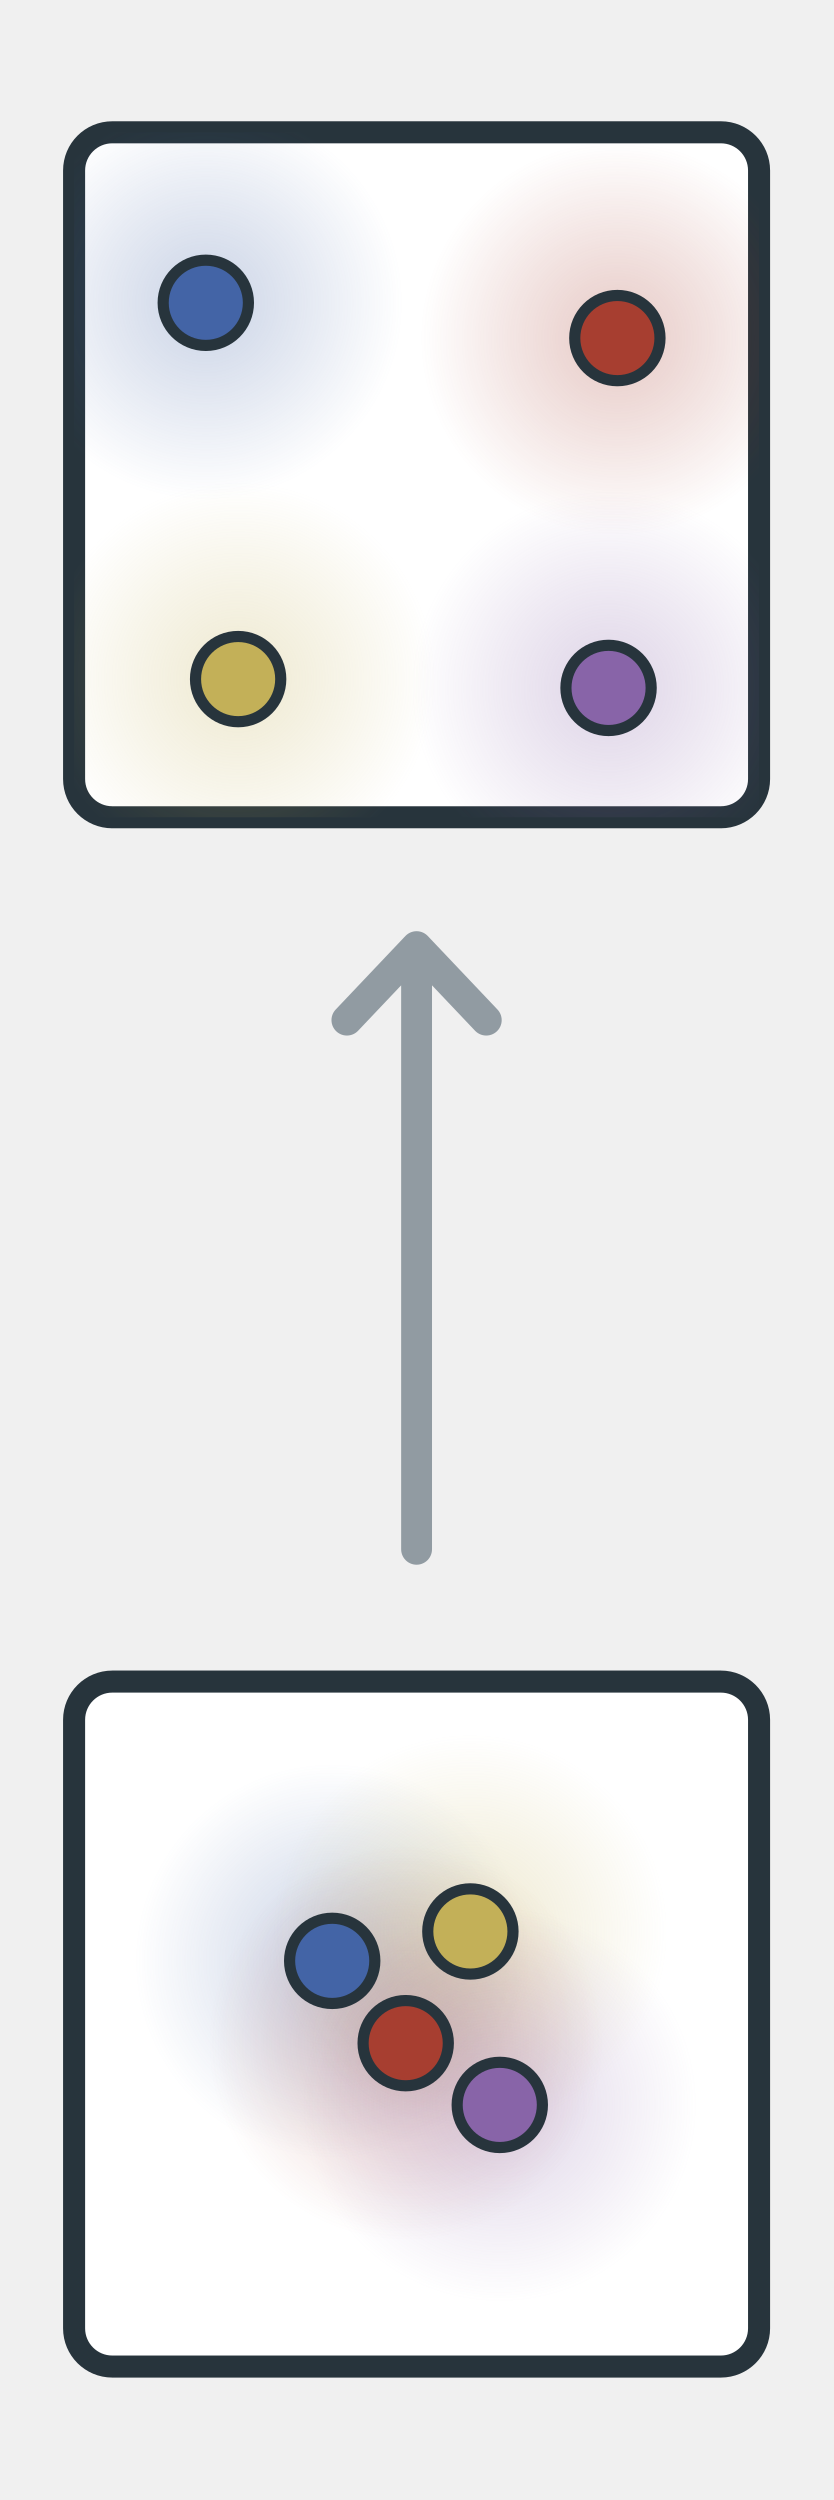
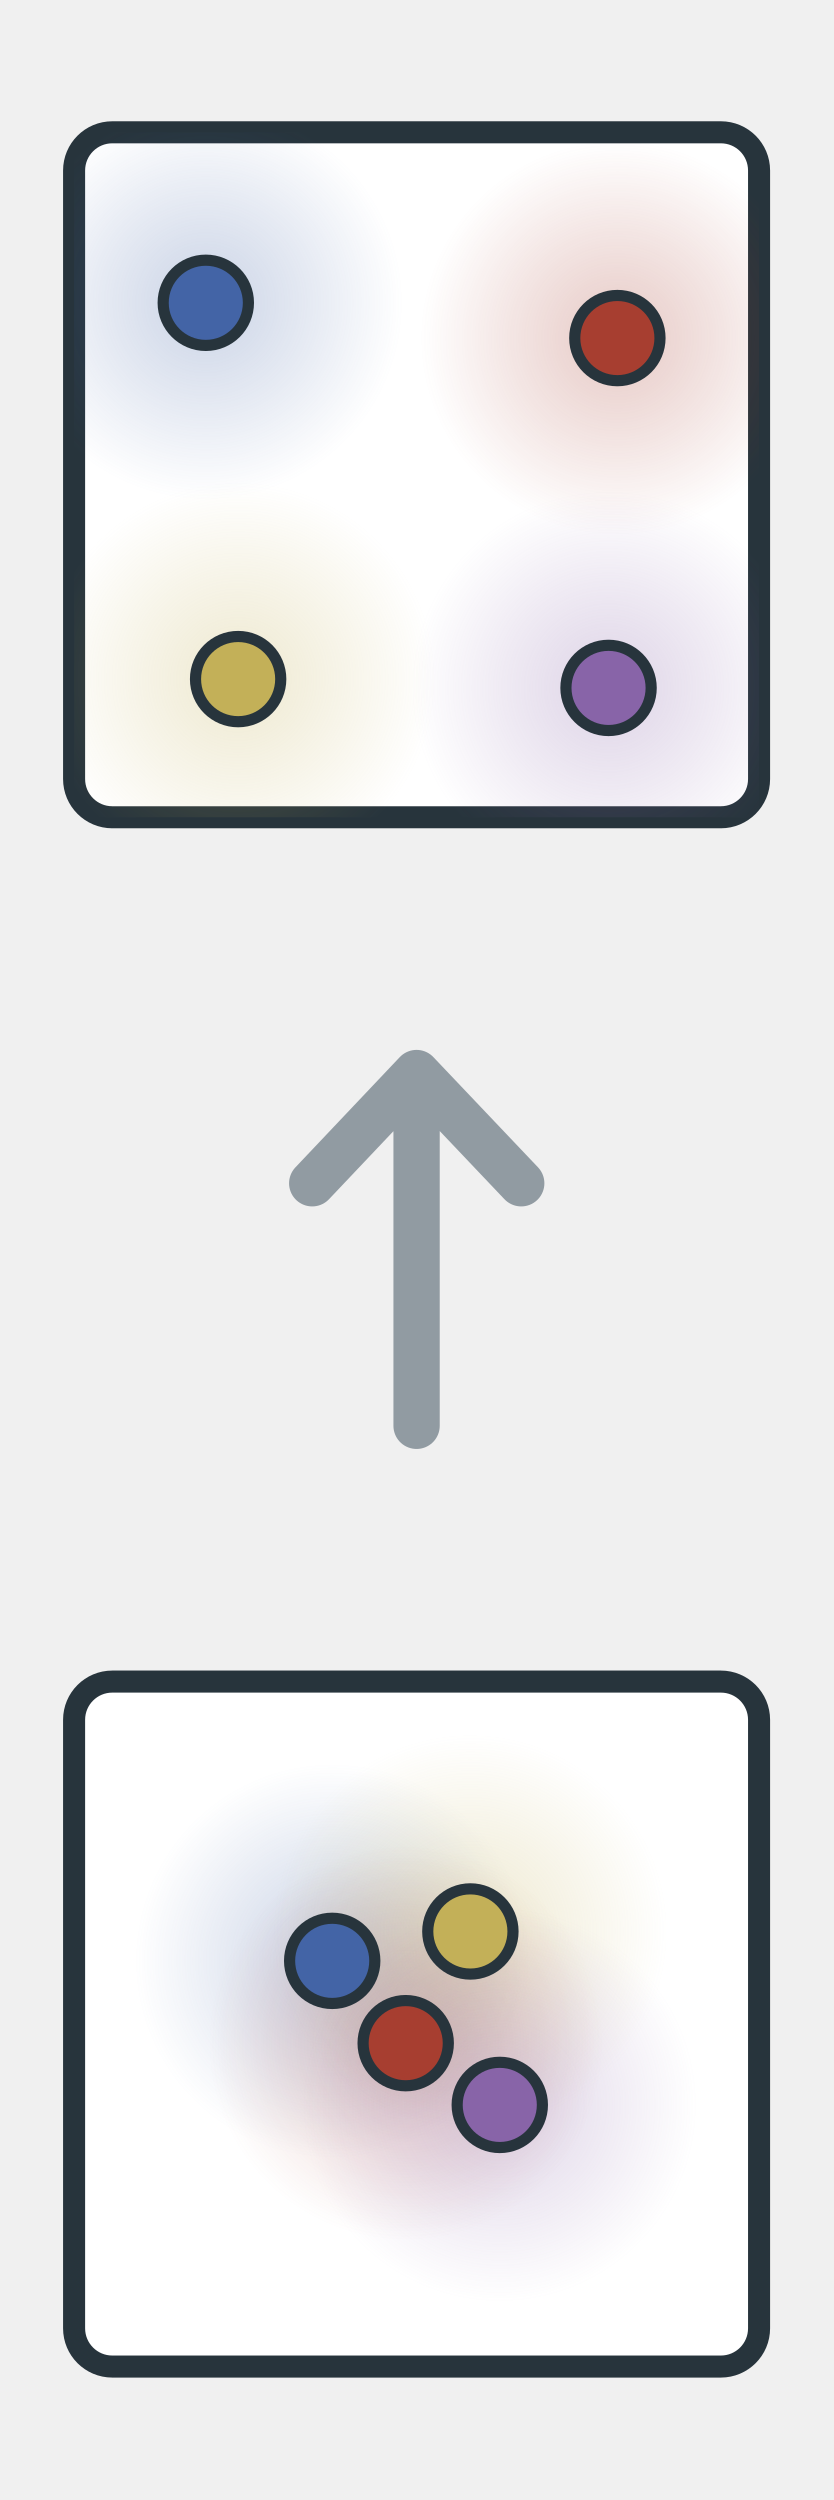
<svg xmlns="http://www.w3.org/2000/svg" width="10mm" height="30mm" viewBox="0 0 28.346 85.039">
  <g stroke-linecap="round" stroke-linejoin="round">
    <defs>
      <radialGradient id="coverage-blur-0">
        <stop offset="0" stop-color="#4364a6" stop-opacity="0.28" />
        <stop offset="0.55" stop-color="#4364a6" stop-opacity="0.13" />
        <stop offset="1" stop-color="#4364a6" stop-opacity="0" />
      </radialGradient>
      <radialGradient id="coverage-blur-1">
        <stop offset="0" stop-color="#a73e30" stop-opacity="0.28" />
        <stop offset="0.55" stop-color="#a73e30" stop-opacity="0.13" />
        <stop offset="1" stop-color="#a73e30" stop-opacity="0" />
      </radialGradient>
      <radialGradient id="coverage-blur-2">
        <stop offset="0" stop-color="#c3b058" stop-opacity="0.28" />
        <stop offset="0.55" stop-color="#c3b058" stop-opacity="0.13" />
        <stop offset="1" stop-color="#c3b058" stop-opacity="0" />
      </radialGradient>
      <radialGradient id="coverage-blur-3">
        <stop offset="0" stop-color="#8864a8" stop-opacity="0.28" />
        <stop offset="0.55" stop-color="#8864a8" stop-opacity="0.13" />
        <stop offset="1" stop-color="#8864a8" stop-opacity="0" />
      </radialGradient>
      <clipPath id="coverage-top">
        <rect x="2.52" y="4.5" width="23.3" height="23.3" />
      </clipPath>
      <clipPath id="coverage-bottom">
        <rect x="2.52" y="57.2" width="23.3" height="23.3" />
      </clipPath>
    </defs>
    <rect x="2.52" y="4.5" width="23.3" height="23.3" rx="1.3" fill="white" stroke="#27343c" stroke-width="0.75" />
    <rect x="2.52" y="57.2" width="23.3" height="23.3" rx="1.3" fill="white" stroke="#27343c" stroke-width="0.75" />
    <g clip-path="url(#coverage-top)">
      <circle cx="7.0" cy="10.3" r="6.7" fill="url(#coverage-blur-0)" />
      <circle cx="21.0" cy="11.5" r="6.7" fill="url(#coverage-blur-1)" />
      <circle cx="8.1" cy="23.1" r="6.7" fill="url(#coverage-blur-2)" />
      <circle cx="20.7" cy="23.4" r="6.7" fill="url(#coverage-blur-3)" />
      <circle cx="7.0" cy="10.3" r="1.45" fill="#4364a6" stroke="#27343c" stroke-width="0.38" />
      <circle cx="21.0" cy="11.5" r="1.45" fill="#a73e30" stroke="#27343c" stroke-width="0.38" />
      <circle cx="8.1" cy="23.1" r="1.45" fill="#c3b058" stroke="#27343c" stroke-width="0.38" />
      <circle cx="20.7" cy="23.4" r="1.45" fill="#8864a8" stroke="#27343c" stroke-width="0.38" />
    </g>
    <g clip-path="url(#coverage-bottom)">
      <circle cx="11.3" cy="66.7" r="6.7" fill="url(#coverage-blur-0)" />
      <circle cx="13.8" cy="69.5" r="6.7" fill="url(#coverage-blur-1)" />
      <circle cx="16.0" cy="65.7" r="6.7" fill="url(#coverage-blur-2)" />
      <circle cx="17.0" cy="71.6" r="6.7" fill="url(#coverage-blur-3)" />
      <circle cx="11.3" cy="66.7" r="1.45" fill="#4364a6" stroke="#27343c" stroke-width="0.38" />
      <circle cx="13.8" cy="69.5" r="1.45" fill="#a73e30" stroke="#27343c" stroke-width="0.38" />
      <circle cx="16.0" cy="65.7" r="1.45" fill="#c3b058" stroke="#27343c" stroke-width="0.38" />
      <circle cx="17.0" cy="71.6" r="1.45" fill="#8864a8" stroke="#27343c" stroke-width="0.38" />
    </g>
-     <path d="M 14.17,52.7 V 32.2 M 11.8,34.7 L 14.17,32.2 L 16.54,34.7" fill="none" stroke="#919ba2" stroke-width="1.05" />
+     <path d="M 14.17,48.50 V 36.50 M 10.62,40.25 L 14.17,36.50 L 17.73,40.25" fill="none" stroke="#919ba2" stroke-width="1.575" />
  </g>
</svg>
